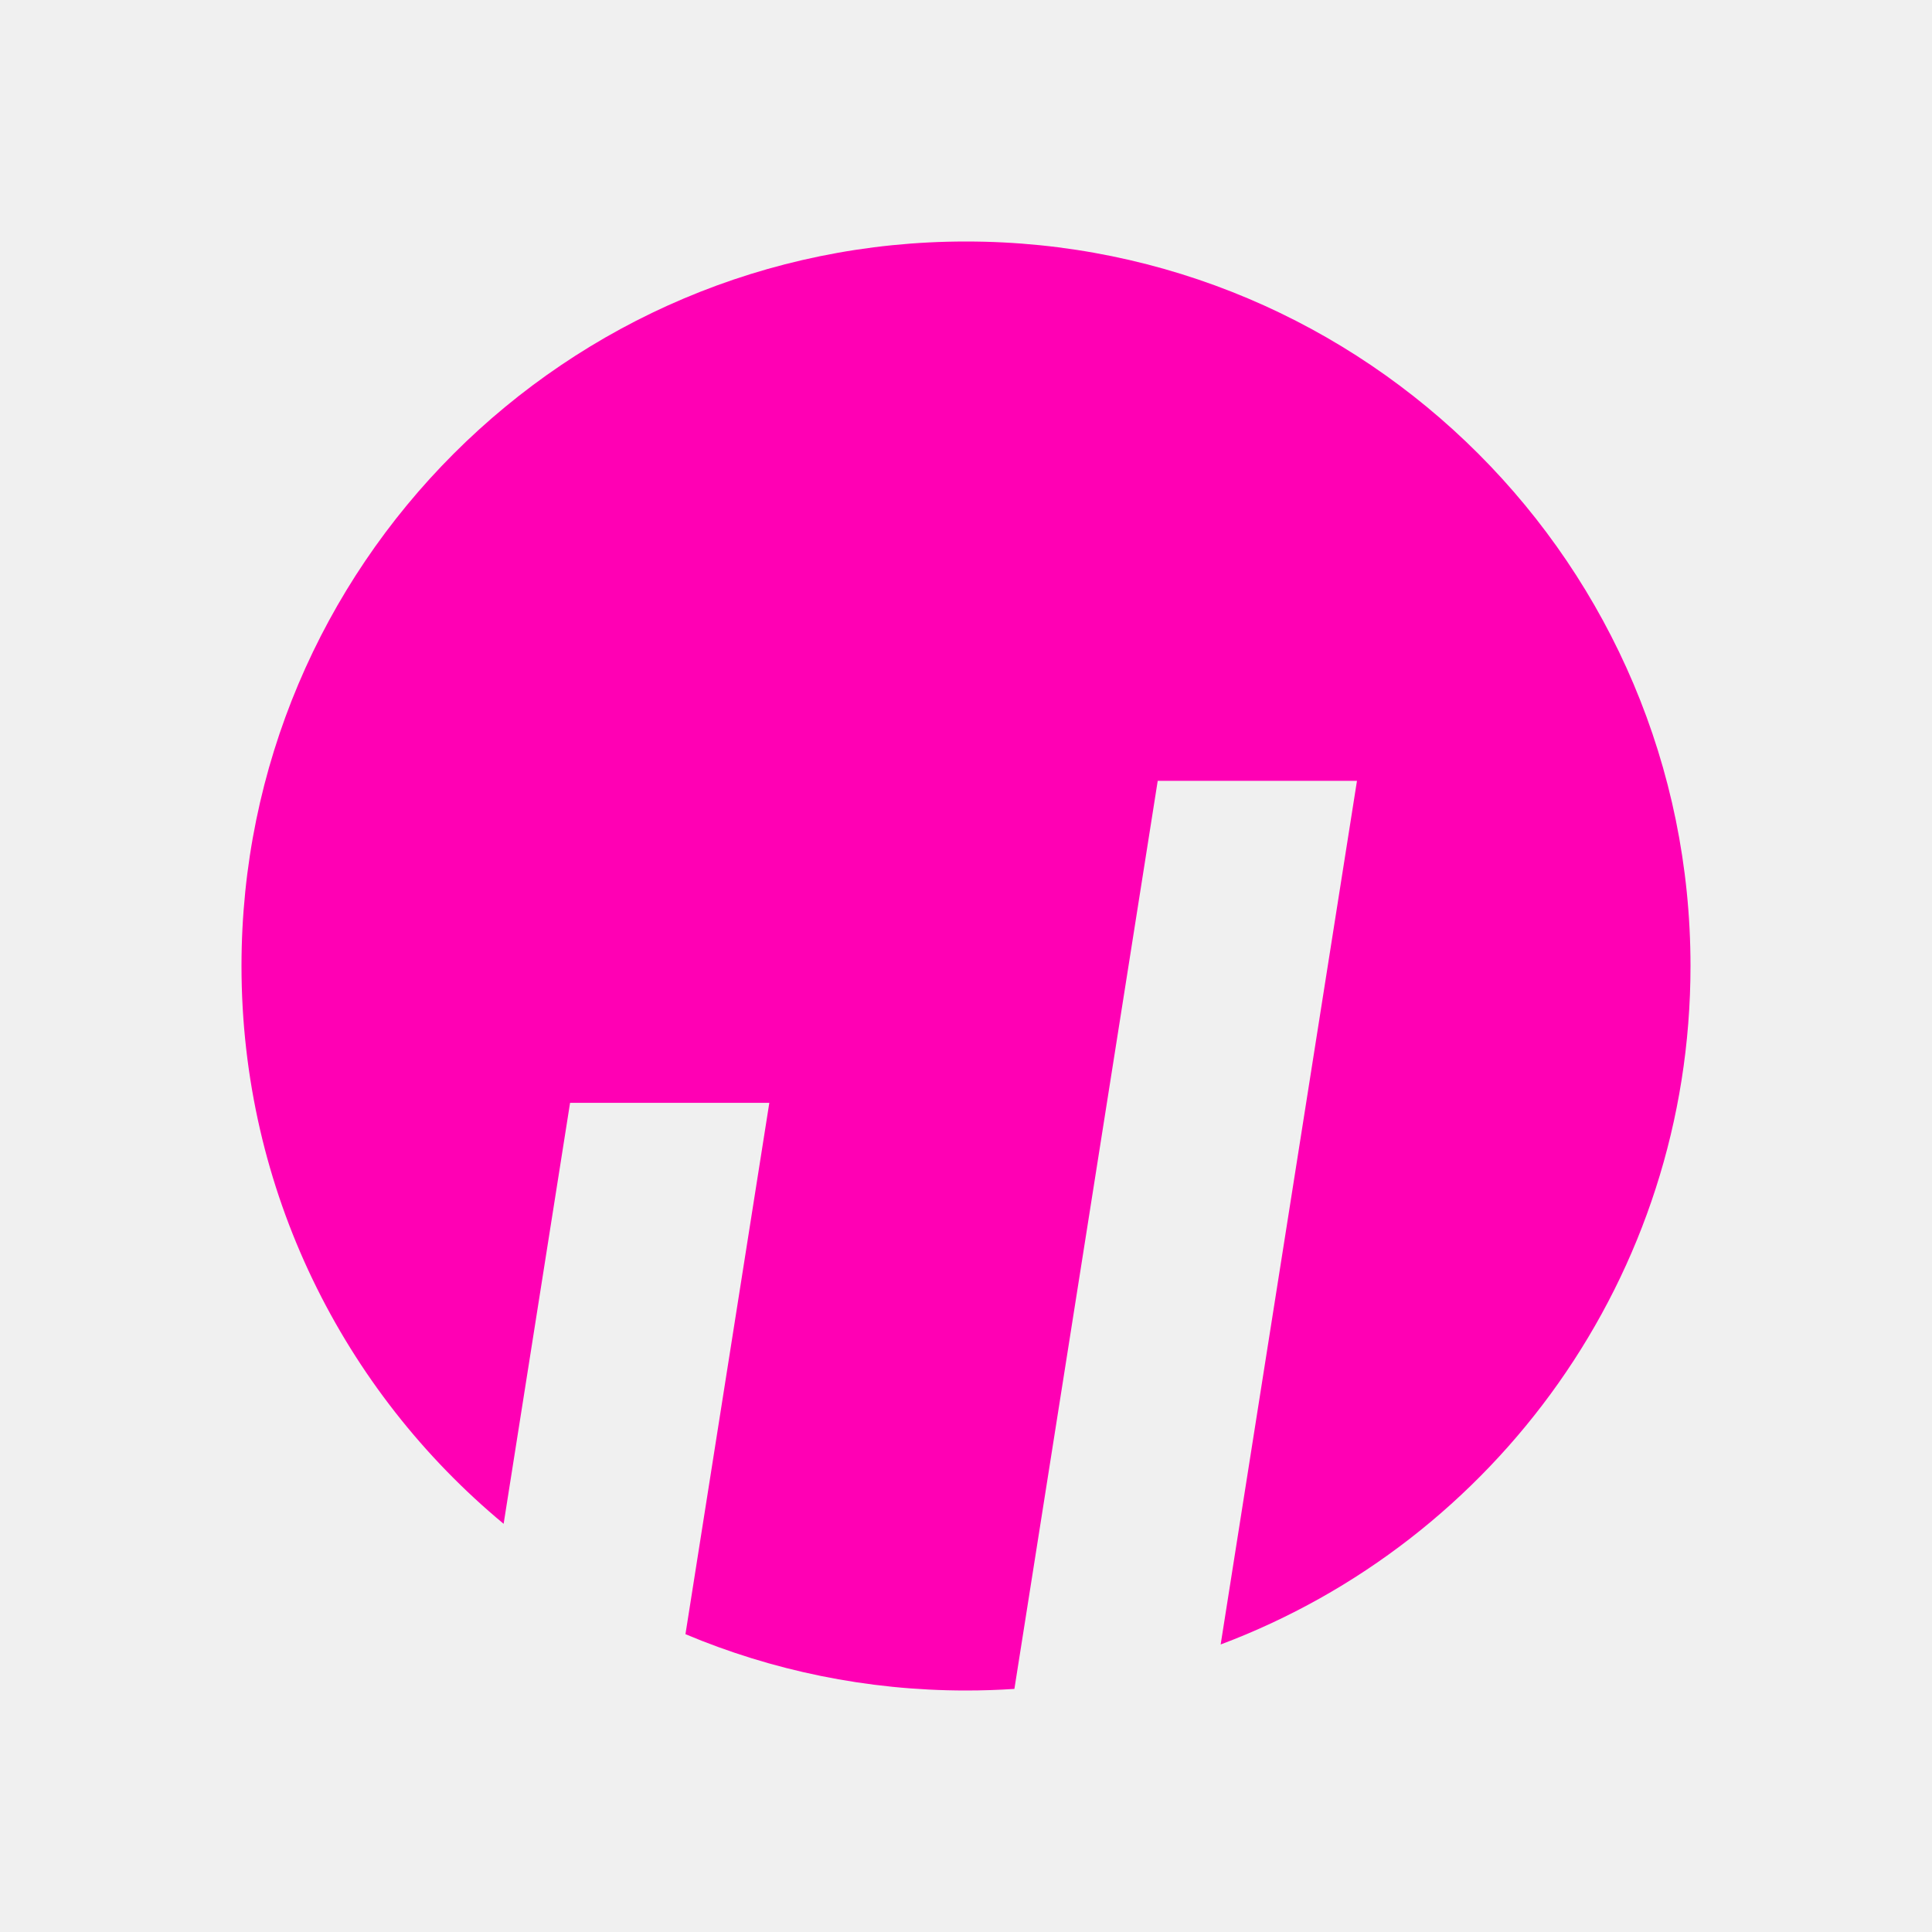
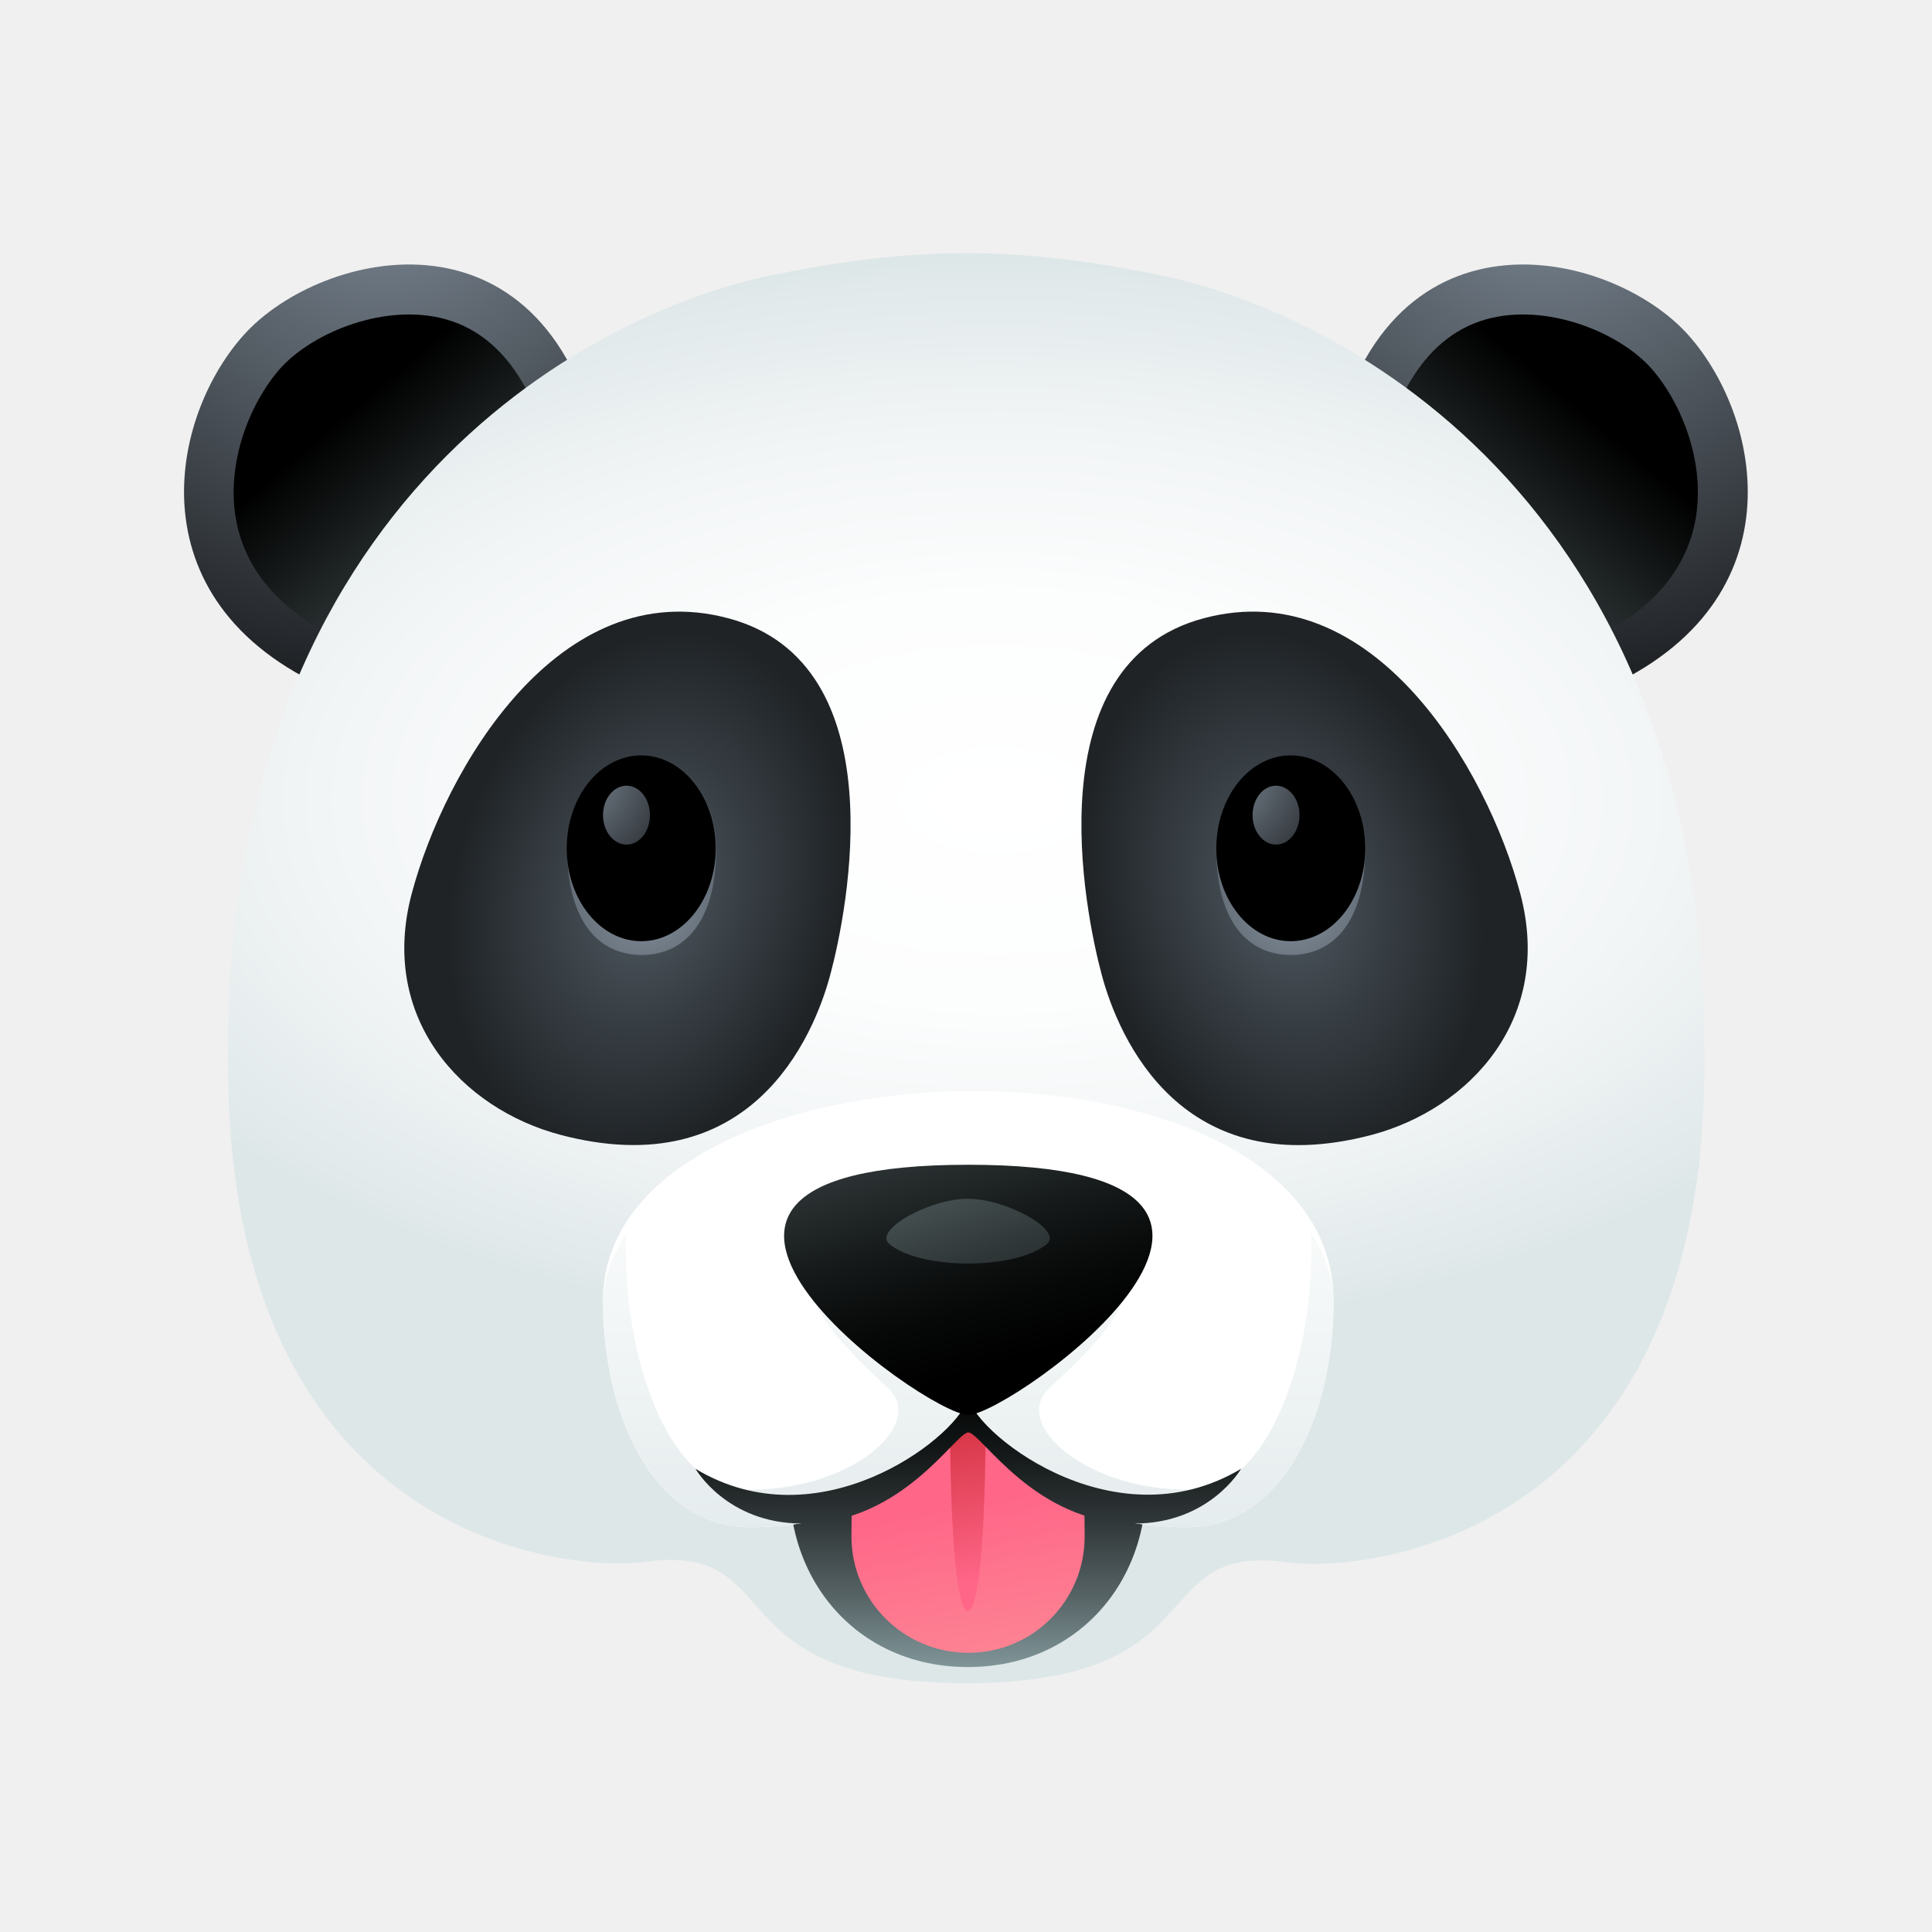
- <svg xmlns="http://www.w3.org/2000/svg" width="240" height="240" viewBox="0 0 240 240">
-   <path d="M62.563 189.292C42.669 172.783 30 147.872 30 120c0-49.706 40.294-90 90-90s90 40.294 90 90c0 38.573-24.266 71.478-58.365 84.283L168.568 97h-24.752l-17.804 112.802A91.344 91.344 0 0 1 120 210c-12.356 0-24.13-2.49-34.85-6.996L95.568 137H70.816l-8.253 52.292z" fill="#FF00B4" fill-rule="evenodd" />
+ <svg xmlns="http://www.w3.org/2000/svg" width="800px" height="800px" viewBox="0 0 24 24" fill="none">
+   <path d="M19.651 8.669C22.371 7.652 21.931 5.235 20.971 4.16C20.011 3.086 17.149 2.429 16.52 5.726" fill="url(#paint0_radial)" />
+   <path d="M17.126 5.846C17.263 5.12 17.611 4.206 18.463 3.966C19.206 3.76 20.103 4.12 20.509 4.572C20.891 5 21.223 5.806 21.04 6.56C20.874 7.235 20.331 7.749 19.434 8.086" fill="url(#paint1_linear)" />
+   <path d="M4.349 8.669C1.629 7.652 2.063 5.235 3.029 4.16C3.994 3.086 6.851 2.429 7.48 5.726" fill="url(#paint2_radial)" />
+   <path d="M6.874 5.846C6.737 5.12 6.389 4.206 5.537 3.966C4.794 3.76 3.897 4.12 3.486 4.572C3.103 5 2.771 5.806 2.954 6.56C3.12 7.235 3.663 7.749 4.56 8.086" fill="url(#paint3_linear)" />
+   <path d="M12 20.909C15.149 20.909 14.206 19.172 15.972 19.406C17.029 19.549 20.983 19.075 21.166 13.629C21.4 6.28 16.657 3.886 14.434 3.423C12.652 3.052 11.354 3.052 9.566 3.423C7.343 3.886 2.6 6.28 2.84 13.623C3.017 19.069 6.972 19.543 8.029 19.4C9.806 19.166 8.852 20.909 12 20.909Z" fill="url(#paint4_radial)" />
+   <path d="M6.96 14.097C5.737 13.772 4.703 12.652 5.114 11.103C5.526 9.554 6.943 7.12 9.046 7.68C11.149 8.24 10.526 11.32 10.314 12.109C10.103 12.897 9.32 14.72 6.96 14.097Z" fill="url(#paint5_radial)" />
+   <path d="M17.04 14.098C18.263 13.772 19.297 12.652 18.886 11.103C18.474 9.549 17.057 7.12 14.954 7.68C12.851 8.24 13.474 11.32 13.686 12.109C13.897 12.898 14.68 14.72 17.04 14.098Z" fill="url(#paint6_radial)" />
+   <path d="M16.96 10.538C16.96 11.48 16.543 11.863 16.034 11.863C15.526 11.863 15.109 11.48 15.109 10.538C15.109 9.898 15.526 9.383 16.034 9.383C16.543 9.383 16.96 9.898 16.96 10.538Z" fill="url(#paint7_radial)" />
+   <path d="M14.114 17.623L12.023 16.155L9.932 17.623C9.446 19.241 10.429 20.709 12.023 20.709C13.617 20.709 14.6 19.241 14.114 17.623Z" fill="url(#paint8_linear)" />
+   <path d="M13.474 19.086C13.474 19.886 12.829 20.532 12.029 20.532C11.229 20.532 10.577 19.886 10.577 19.086C10.577 16.715 11.223 15.766 12.023 15.766C12.823 15.766 13.474 16.726 13.474 19.086Z" fill="url(#paint9_linear)" />
+   <path d="M11.8 17.417C11.8 16.794 11.903 16.291 12.023 16.291C12.143 16.291 12.246 16.794 12.246 17.417C12.246 19.269 12.143 20.012 12.023 20.012C11.903 20.012 11.8 19.263 11.8 17.417Z" fill="url(#paint10_linear)" />
+   <path d="M7.491 16.16C7.491 17.589 8.12 18.972 9.32 18.972C10.88 18.972 12.029 18.126 12.029 16.994C12.029 18.126 13.171 18.972 14.737 18.972C15.937 18.972 16.566 17.589 16.566 16.16C16.56 12.612 7.491 12.76 7.491 16.16Z" fill="white" />
+   <path d="M9.32 18.971C10.737 18.971 11.811 18.274 12 17.303C12.011 17.297 12.069 17.286 12.057 17.303C12.246 18.28 13.314 18.971 14.737 18.971C15.937 18.971 16.566 17.589 16.566 16.16C16.566 15.892 16.468 15.594 16.286 15.309C16.343 16.852 15.76 18.469 14.846 18.503C13.531 18.549 12.549 17.697 13.034 17.246C13.52 16.789 14.394 16.023 13.931 15.291C13.931 15.291 13.36 15.88 12.84 16.434C12.823 15.611 10.137 15.291 10.137 15.291C9.674 16.023 10.549 16.789 11.034 17.246C11.52 17.703 10.537 18.549 9.223 18.503C8.309 18.474 7.726 16.863 7.777 15.326C7.594 15.606 7.497 15.897 7.497 16.166C7.491 17.589 8.12 18.971 9.32 18.971Z" fill="url(#paint11_linear)" />
+   <path d="M12.028 17.331L12.011 17.406C11.84 17.886 10.166 19.166 8.64 18.246C8.64 18.246 9.028 18.926 9.966 18.926C11.206 18.926 11.874 17.794 12.028 17.794C12.188 17.794 12.851 18.926 14.091 18.926C15.028 18.926 15.417 18.246 15.417 18.246C13.8 19.212 12.028 17.732 12.028 17.331Z" fill="url(#paint12_linear)" />
+   <path d="M12.029 14.469C7.166 14.469 11.48 17.566 12.029 17.578C12.572 17.566 16.892 14.469 12.029 14.469Z" fill="url(#paint13_linear)" />
+   <path d="M11.046 15.452C11.429 15.777 12.623 15.777 13.006 15.452C13.206 15.28 12.497 14.892 12.029 14.892C11.554 14.886 10.846 15.28 11.046 15.452Z" fill="url(#paint14_linear)" />
+   <path d="M8.897 10.538C8.897 11.48 8.48 11.863 7.971 11.863C7.463 11.863 7.046 11.48 7.046 10.538C7.046 9.898 7.463 9.383 7.971 9.383C8.48 9.383 8.897 9.898 8.897 10.538Z" fill="url(#paint15_radial)" />
+   <path d="M7.966 11.692C8.477 11.692 8.891 11.175 8.891 10.538C8.891 9.9 8.477 9.383 7.966 9.383C7.455 9.383 7.04 9.9 7.04 10.538C7.04 11.175 7.455 11.692 7.966 11.692Z" fill="url(#paint16_linear)" />
+   <path d="M7.783 10.492C7.944 10.492 8.074 10.328 8.074 10.126C8.074 9.924 7.944 9.76 7.783 9.76C7.622 9.76 7.491 9.924 7.491 10.126C7.491 10.328 7.622 10.492 7.783 10.492Z" fill="url(#paint17_radial)" />
+   <path d="M16.034 11.692C16.546 11.692 16.96 11.175 16.96 10.538C16.96 9.9 16.546 9.383 16.034 9.383C15.523 9.383 15.109 9.9 15.109 10.538C15.109 11.175 15.523 11.692 16.034 11.692Z" fill="url(#paint18_linear)" />
+   <path d="M15.851 10.492C16.012 10.492 16.143 10.328 16.143 10.126C16.143 9.924 16.012 9.76 15.851 9.76C15.691 9.76 15.56 9.924 15.56 10.126C15.56 10.328 15.691 10.492 15.851 10.492Z" fill="url(#paint19_radial)" />
+   <defs>
+     <radialGradient id="paint0_radial" cx="0" cy="0" r="1" gradientUnits="userSpaceOnUse" gradientTransform="translate(19.2203 1.80111) rotate(180) scale(9.00568)">
+       <stop stop-color="#84909D" />
+       <stop offset="0.267" stop-color="#5E6770" />
+       <stop offset="0.769" stop-color="#1B1D20" />
+       <stop offset="1" />
+     </radialGradient>
+     <linearGradient id="paint1_linear" x1="19.77" y1="5.19" x2="15.455" y2="10.303" gradientUnits="userSpaceOnUse">
+       <stop />
+       <stop offset="1" stop-color="#8EA5A8" />
+     </linearGradient>
+     <radialGradient id="paint2_radial" cx="0" cy="0" r="1" gradientUnits="userSpaceOnUse" gradientTransform="translate(4.78758 1.80111) scale(9.0057)">
+       <stop stop-color="#84909D" />
+       <stop offset="0.267" stop-color="#5E6770" />
+       <stop offset="0.769" stop-color="#1B1D20" />
+       <stop offset="1" />
+     </radialGradient>
+     <linearGradient id="paint3_linear" x1="4.23" y1="5.19" x2="8.545" y2="10.303" gradientUnits="userSpaceOnUse">
+       <stop />
+       <stop offset="1" stop-color="#8EA5A8" />
+     </linearGradient>
+     <radialGradient id="paint4_radial" cx="0" cy="0" r="1" gradientUnits="userSpaceOnUse" gradientTransform="translate(12.39 9.94768) rotate(-0.0324374) scale(12.3449 6.6595)">
+       <stop offset="0.004" stop-color="white" />
+       <stop offset="0.382" stop-color="#FCFDFD" />
+       <stop offset="0.685" stop-color="#F2F5F6" />
+       <stop offset="0.962" stop-color="#E1E9EA" />
+       <stop offset="1" stop-color="#DEE7E8" />
+     </radialGradient>
+     <radialGradient id="paint5_radial" cx="0" cy="0" r="1" gradientUnits="userSpaceOnUse" gradientTransform="translate(8.04717 11.0903) rotate(105.464) scale(3.30873 2.40658)">
+       <stop stop-color="#525B63" />
+       <stop offset="0.455" stop-color="#394046" />
+       <stop offset="1" stop-color="#1F2326" />
+     </radialGradient>
+     <radialGradient id="paint6_radial" cx="0" cy="0" r="1" gradientUnits="userSpaceOnUse" gradientTransform="translate(15.9516 11.0919) rotate(74.5359) scale(3.30873 2.40658)">
+       <stop stop-color="#525B63" />
+       <stop offset="0.455" stop-color="#394046" />
+       <stop offset="1" stop-color="#1F2326" />
+     </radialGradient>
+     <radialGradient id="paint7_radial" cx="0" cy="0" r="1" gradientUnits="userSpaceOnUse" gradientTransform="translate(16.0575 11.2258) scale(4.18081)">
+       <stop stop-color="#84909D" />
+       <stop offset="0.267" stop-color="#5E6770" />
+       <stop offset="0.769" stop-color="#1B1D20" />
+       <stop offset="1" />
+     </radialGradient>
+     <linearGradient id="paint8_linear" x1="12.026" y1="20.974" x2="12.026" y2="16.966" gradientUnits="userSpaceOnUse">
+       <stop stop-color="#8EA5A8" />
+       <stop offset="0.046" stop-color="#849A9D" />
+       <stop offset="0.288" stop-color="#566365" />
+       <stop offset="0.513" stop-color="#313839" />
+       <stop offset="0.714" stop-color="#161A1A" />
+       <stop offset="0.883" stop-color="#060707" />
+       <stop offset="1" />
+     </linearGradient>
+     <linearGradient id="paint9_linear" x1="12.015" y1="18.645" x2="12.662" y2="22.182" gradientUnits="userSpaceOnUse">
+       <stop stop-color="#FF6688" />
+       <stop offset="1" stop-color="#FB9C9C" />
+     </linearGradient>
+     <linearGradient id="paint10_linear" x1="12.334" y1="19.605" x2="11.63" y2="16.097" gradientUnits="userSpaceOnUse">
+       <stop stop-color="#FF6688" />
+       <stop offset="1" stop-color="#B30B0B" />
+     </linearGradient>
+     <linearGradient id="paint11_linear" x1="12.026" y1="14.242" x2="12.026" y2="21.634" gradientUnits="userSpaceOnUse">
+       <stop stop-color="white" />
+       <stop offset="0.149" stop-color="#F8FAFA" />
+       <stop offset="0.651" stop-color="#E5ECED" />
+       <stop offset="1" stop-color="#DEE7E8" />
+     </linearGradient>
+     <linearGradient id="paint12_linear" x1="12.026" y1="20.974" x2="12.026" y2="16.965" gradientUnits="userSpaceOnUse">
+       <stop stop-color="#8EA5A8" />
+       <stop offset="0.046" stop-color="#849A9D" />
+       <stop offset="0.288" stop-color="#566365" />
+       <stop offset="0.513" stop-color="#313839" />
+       <stop offset="0.714" stop-color="#161A1A" />
+       <stop offset="0.883" stop-color="#060707" />
+       <stop offset="1" />
+     </linearGradient>
+     <linearGradient id="paint13_linear" x1="10.764" y1="11.002" x2="12.479" y2="16.925" gradientUnits="userSpaceOnUse">
+       <stop stop-color="#8EA5A8" />
+       <stop offset="0.046" stop-color="#849A9D" />
+       <stop offset="0.288" stop-color="#566365" />
+       <stop offset="0.513" stop-color="#313839" />
+       <stop offset="0.714" stop-color="#161A1A" />
+       <stop offset="0.883" stop-color="#060707" />
+       <stop offset="1" />
+     </linearGradient>
+     <linearGradient id="paint14_linear" x1="10.964" y1="12.369" x2="13.168" y2="18.613" gradientUnits="userSpaceOnUse">
+       <stop stop-color="#8EA5A8" />
+       <stop offset="0.046" stop-color="#849A9D" />
+       <stop offset="0.288" stop-color="#566365" />
+       <stop offset="0.513" stop-color="#313839" />
+       <stop offset="0.714" stop-color="#161A1A" />
+       <stop offset="0.883" stop-color="#060707" />
+       <stop offset="1" />
+     </linearGradient>
+     <radialGradient id="paint15_radial" cx="0" cy="0" r="1" gradientUnits="userSpaceOnUse" gradientTransform="translate(7.99341 11.2258) scale(4.1808)">
+       <stop stop-color="#84909D" />
+       <stop offset="0.267" stop-color="#5E6770" />
+       <stop offset="0.769" stop-color="#1B1D20" />
+       <stop offset="1" />
+     </radialGradient>
+     <linearGradient id="paint16_linear" x1="7.515" y1="9.017" x2="6.729" y2="6.376" gradientUnits="userSpaceOnUse">
+       <stop />
+       <stop offset="1" stop-color="#8EA5A8" />
+     </linearGradient>
+     <radialGradient id="paint17_radial" cx="0" cy="0" r="1" gradientUnits="userSpaceOnUse" gradientTransform="translate(7.04105 9.60496) scale(2.22024)">
+       <stop stop-color="#84909D" />
+       <stop offset="0.267" stop-color="#5E6770" />
+       <stop offset="0.769" stop-color="#1B1D20" />
+       <stop offset="1" />
+     </radialGradient>
+     <linearGradient id="paint18_linear" x1="15.579" y1="9.017" x2="14.793" y2="6.376" gradientUnits="userSpaceOnUse">
+       <stop />
+       <stop offset="1" stop-color="#8EA5A8" />
+     </linearGradient>
+     <radialGradient id="paint19_radial" cx="0" cy="0" r="1" gradientUnits="userSpaceOnUse" gradientTransform="translate(15.105 9.60496) scale(2.22023)">
+       <stop stop-color="#84909D" />
+       <stop offset="0.267" stop-color="#5E6770" />
+       <stop offset="0.769" stop-color="#1B1D20" />
+       <stop offset="1" />
+     </radialGradient>
+   </defs>
</svg>
